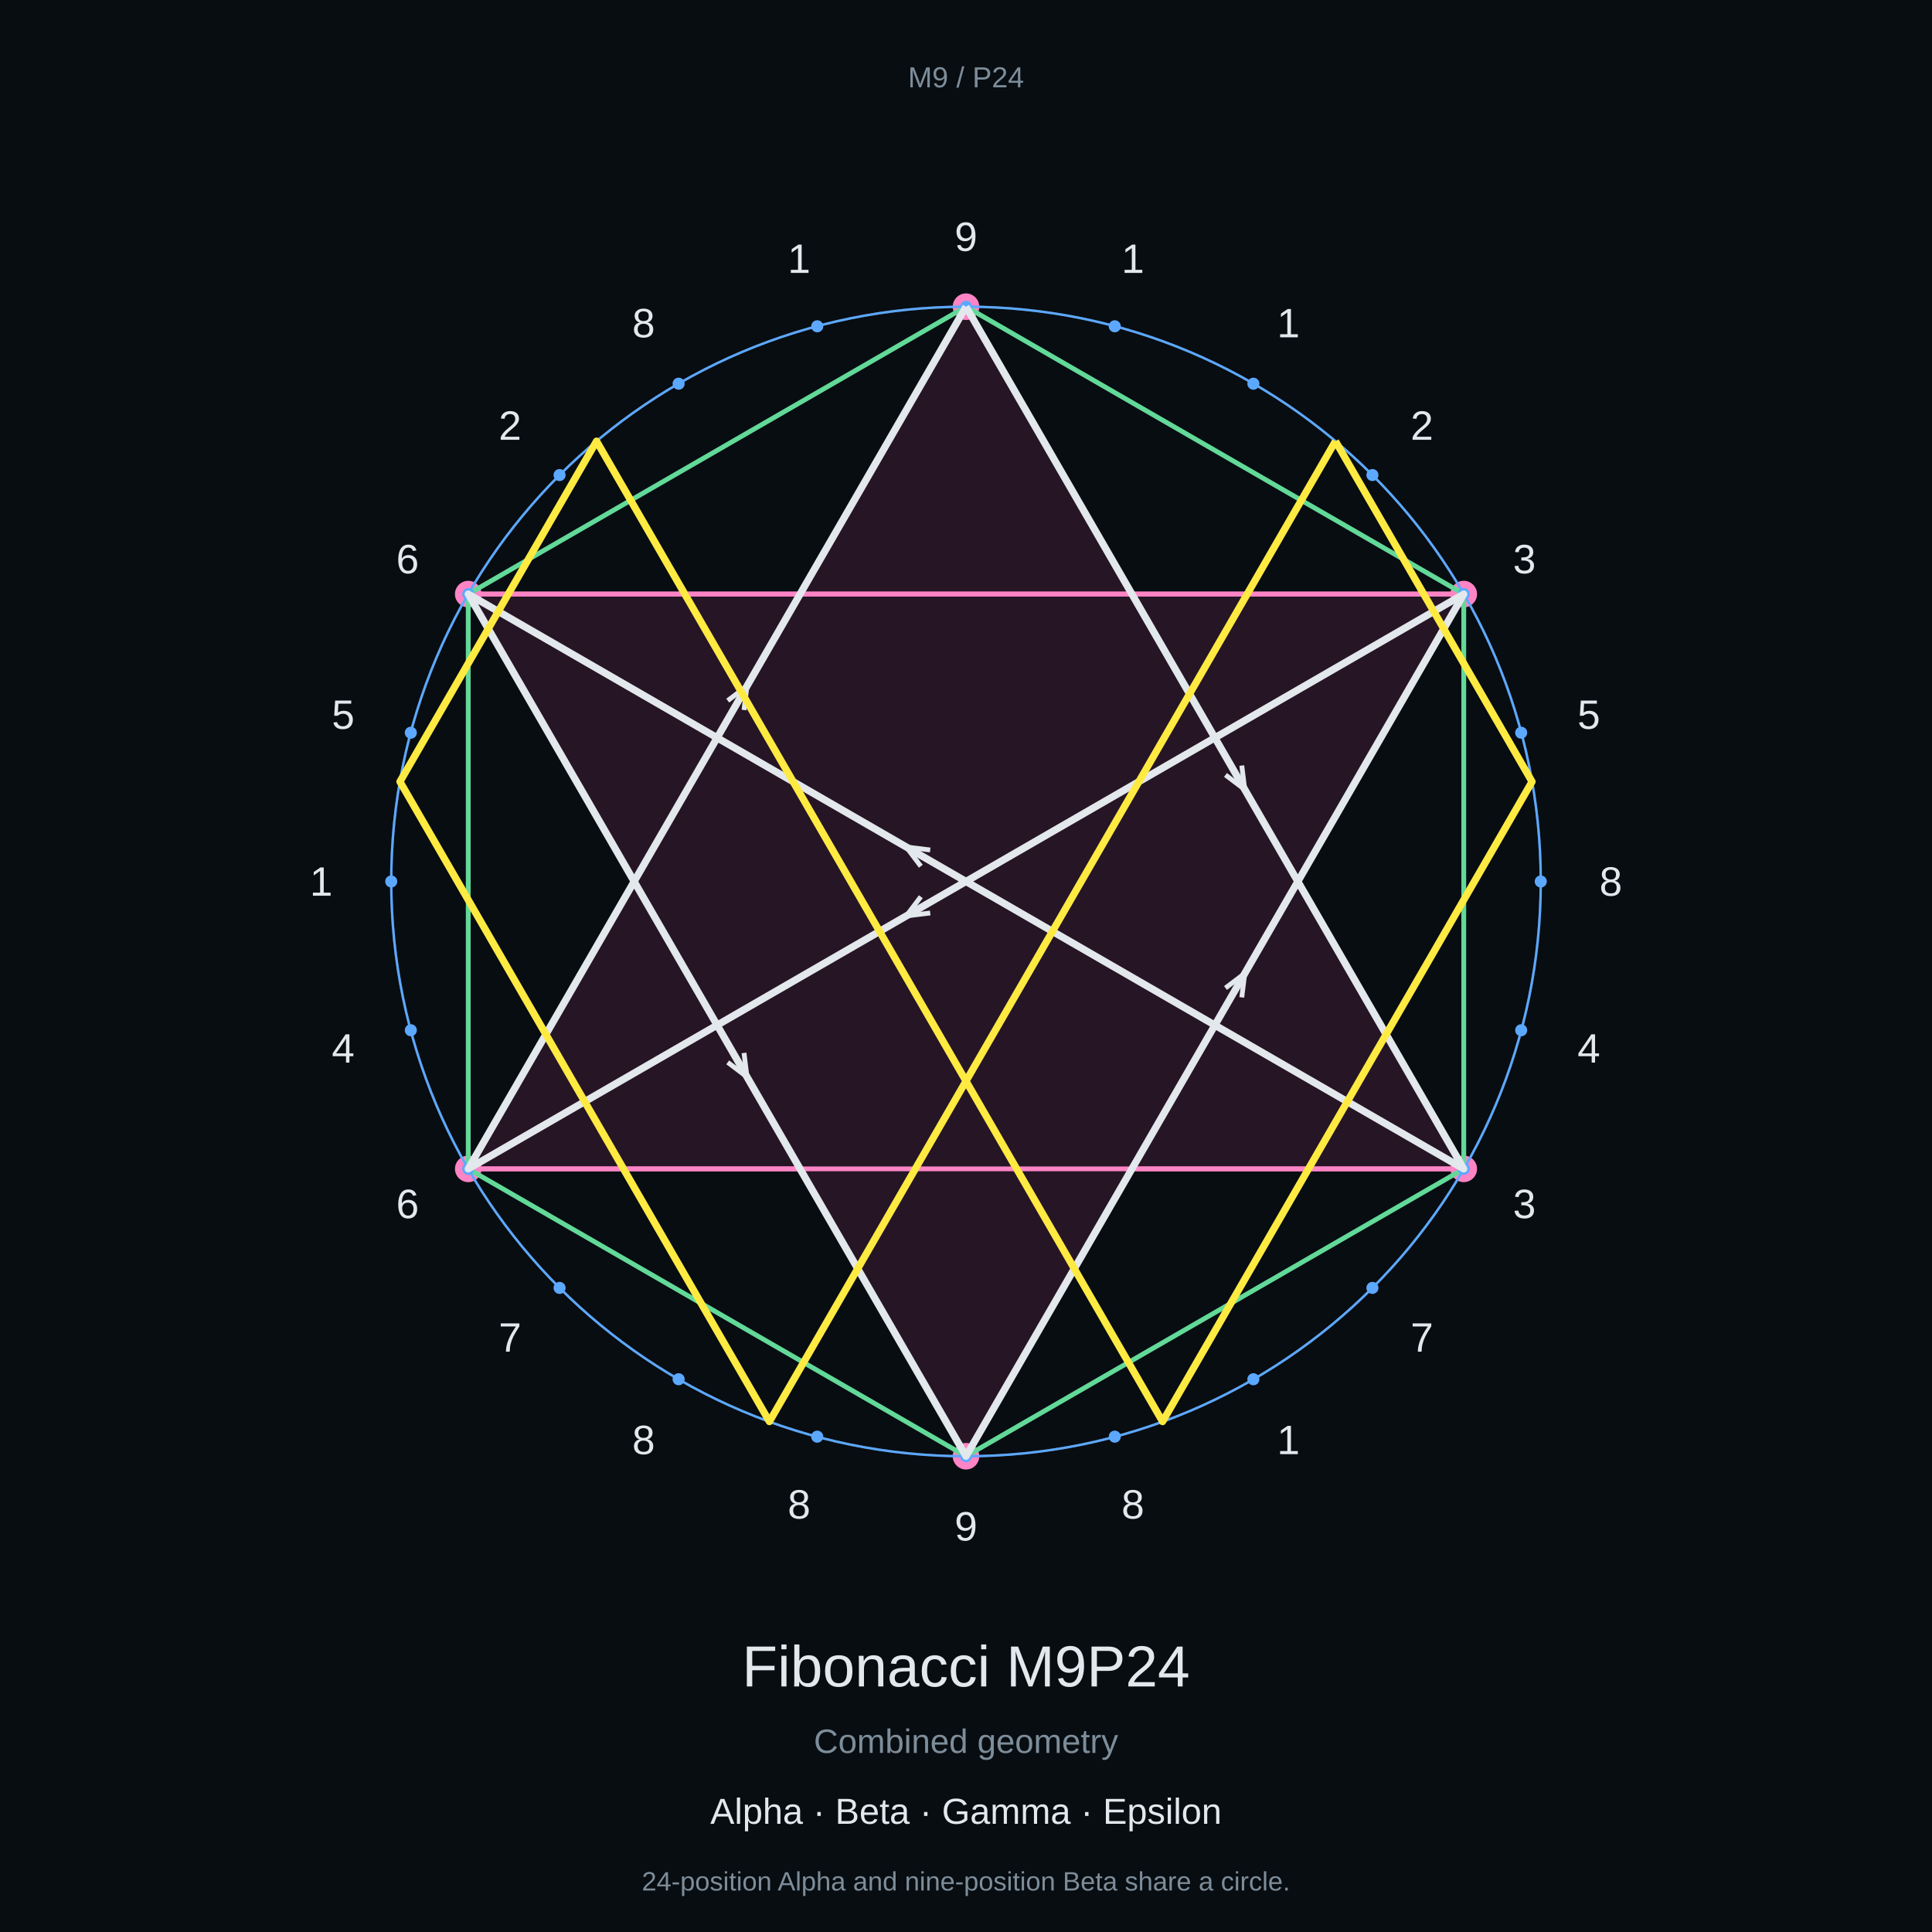
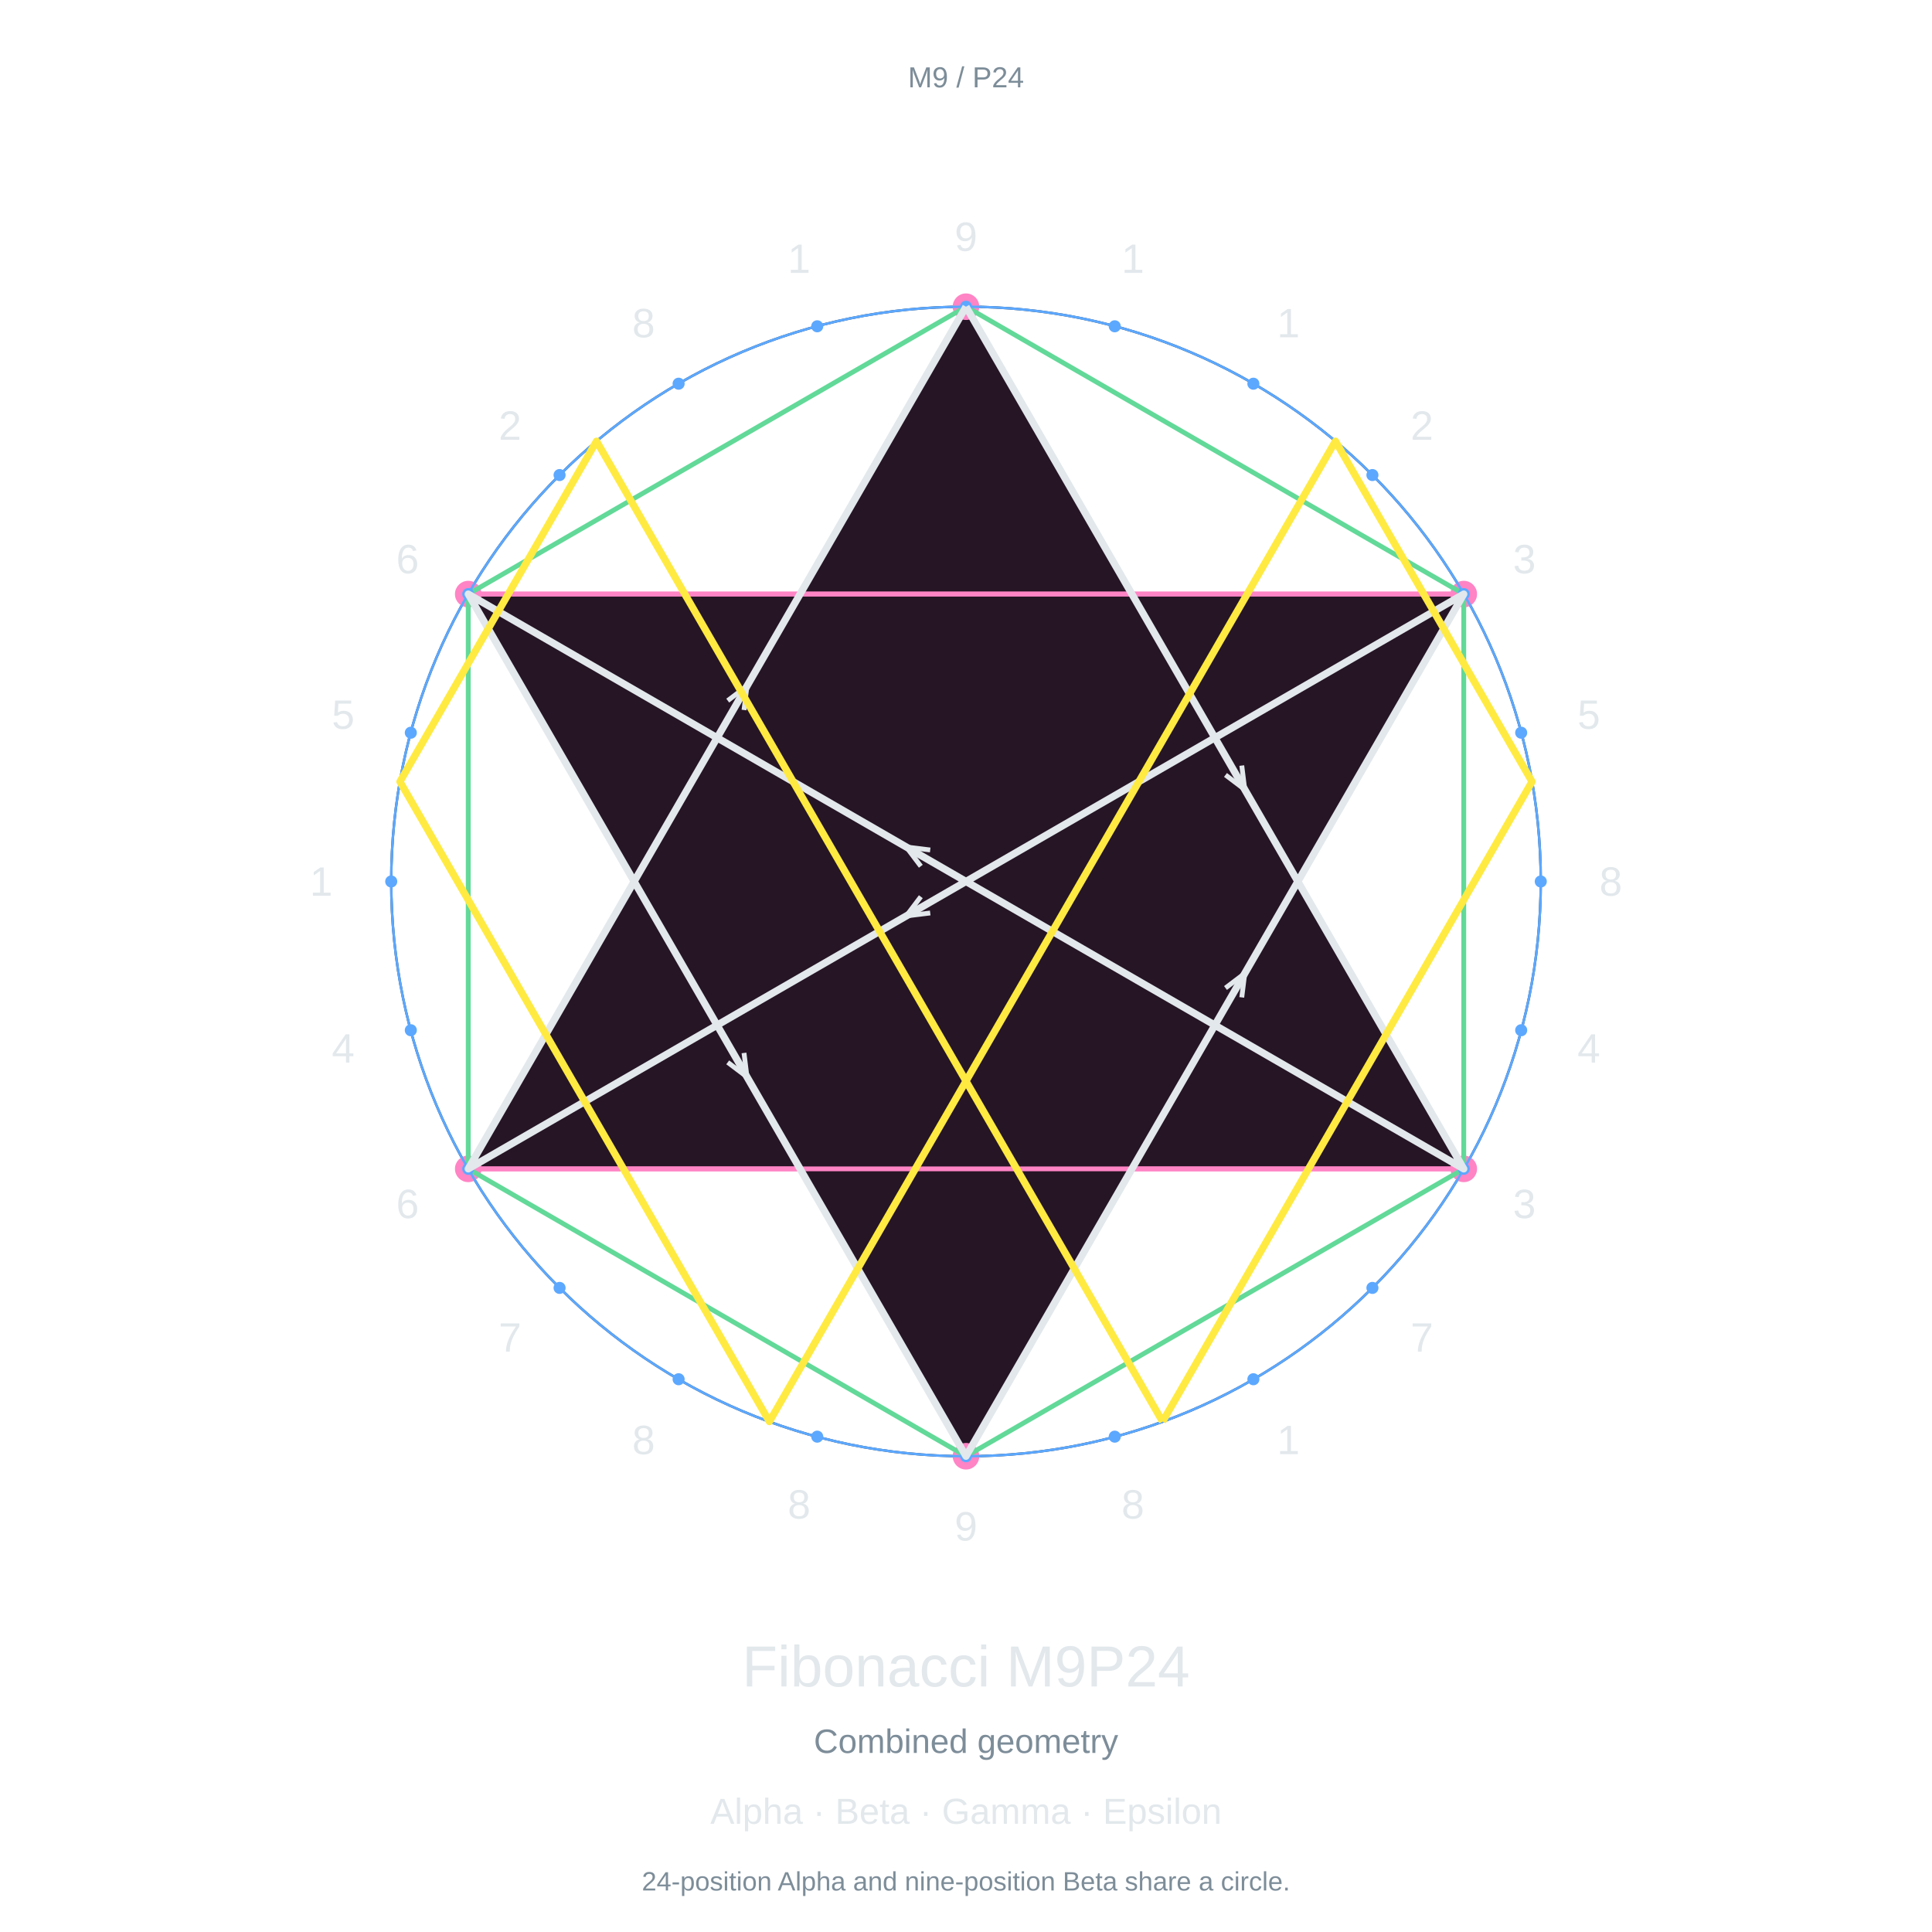
<svg xmlns="http://www.w3.org/2000/svg" viewBox="0 0 800 800" role="img">
-   <rect width="800" height="800" fill="#080d12" />
  <circle cx="400" cy="365" r="238" stroke="#34434e" stroke-width="1" fill="none" />
  <polyline points="400.000,127.000 606.114,484.000 193.886,484.000 400.000,127.000" stroke="#ff84c5" stroke-width="2" fill="#261525" stroke-linejoin="round" />
  <polyline points="606.114,246.000 400.000,603.000 193.886,246.000 606.114,246.000" stroke="#ff84c5" stroke-width="2" fill="#261525" stroke-linejoin="round" />
  <polyline points="400.000,127.000 606.114,484.000 193.886,484.000 400.000,127.000" stroke="#ff84c5" stroke-width="2" fill="none" stroke-linejoin="round" />
  <polyline points="606.114,246.000 400.000,603.000 193.886,246.000 606.114,246.000" stroke="#ff84c5" stroke-width="2" fill="none" stroke-linejoin="round" />
  <circle cx="400.0" cy="127.0" r="5" stroke="#ff84c5" stroke-width="1" fill="#ff84c5" />
  <circle cx="606.114" cy="246" r="5" stroke="#ff84c5" stroke-width="1" fill="#ff84c5" />
  <circle cx="606.114" cy="484" r="5" stroke="#ff84c5" stroke-width="1" fill="#ff84c5" />
  <circle cx="400" cy="603.0" r="5" stroke="#ff84c5" stroke-width="1" fill="#ff84c5" />
  <circle cx="193.886" cy="484" r="5" stroke="#ff84c5" stroke-width="1" fill="#ff84c5" />
  <circle cx="193.886" cy="246" r="5" stroke="#ff84c5" stroke-width="1" fill="#ff84c5" />
  <polyline points="400.000,127.000 606.114,246.000 606.114,484.000 400.000,603.000 193.886,484.000 193.886,246.000 400.000,127.000" stroke="#62d998" stroke-width="2" fill="none" stroke-linejoin="round" />
  <circle cx="400" cy="365" r="238" stroke="#5ca8ff" stroke-width="1" fill="none" />
  <circle cx="400.0" cy="127.0" r="2" stroke="#5ca8ff" stroke-width="1" fill="#5ca8ff" />
  <text x="400.0" y="98.0" font-family="Arial, sans-serif" font-size="17" fill="#e2e8ec" text-anchor="middle" dominant-baseline="central">9</text>
  <circle cx="461.599" cy="135.11" r="2" stroke="#5ca8ff" stroke-width="1" fill="#5ca8ff" />
  <text x="469.105" y="107.098" font-family="Arial, sans-serif" font-size="17" fill="#e2e8ec" text-anchor="middle" dominant-baseline="central">1</text>
  <circle cx="519.0" cy="158.886" r="2" stroke="#5ca8ff" stroke-width="1" fill="#5ca8ff" />
  <text x="533.5" y="133.771" font-family="Arial, sans-serif" font-size="17" fill="#e2e8ec" text-anchor="middle" dominant-baseline="central">1</text>
  <circle cx="568.291" cy="196.709" r="2" stroke="#5ca8ff" stroke-width="1" fill="#5ca8ff" />
  <text x="588.798" y="176.202" font-family="Arial, sans-serif" font-size="17" fill="#e2e8ec" text-anchor="middle" dominant-baseline="central">2</text>
  <circle cx="606.114" cy="246" r="2" stroke="#5ca8ff" stroke-width="1" fill="#5ca8ff" />
  <text x="631.229" y="231.5" font-family="Arial, sans-serif" font-size="17" fill="#e2e8ec" text-anchor="middle" dominant-baseline="central">3</text>
  <circle cx="629.89" cy="303.401" r="2" stroke="#5ca8ff" stroke-width="1" fill="#5ca8ff" />
  <text x="657.902" y="295.895" font-family="Arial, sans-serif" font-size="17" fill="#e2e8ec" text-anchor="middle" dominant-baseline="central">5</text>
  <circle cx="638.0" cy="365.0" r="2" stroke="#5ca8ff" stroke-width="1" fill="#5ca8ff" />
  <text x="667.0" y="365.0" font-family="Arial, sans-serif" font-size="17" fill="#e2e8ec" text-anchor="middle" dominant-baseline="central">8</text>
  <circle cx="629.89" cy="426.599" r="2" stroke="#5ca8ff" stroke-width="1" fill="#5ca8ff" />
  <text x="657.902" y="434.105" font-family="Arial, sans-serif" font-size="17" fill="#e2e8ec" text-anchor="middle" dominant-baseline="central">4</text>
  <circle cx="606.114" cy="484" r="2" stroke="#5ca8ff" stroke-width="1" fill="#5ca8ff" />
  <text x="631.229" y="498.5" font-family="Arial, sans-serif" font-size="17" fill="#e2e8ec" text-anchor="middle" dominant-baseline="central">3</text>
  <circle cx="568.291" cy="533.291" r="2" stroke="#5ca8ff" stroke-width="1" fill="#5ca8ff" />
  <text x="588.798" y="553.798" font-family="Arial, sans-serif" font-size="17" fill="#e2e8ec" text-anchor="middle" dominant-baseline="central">7</text>
  <circle cx="519.0" cy="571.114" r="2" stroke="#5ca8ff" stroke-width="1" fill="#5ca8ff" />
  <text x="533.5" y="596.229" font-family="Arial, sans-serif" font-size="17" fill="#e2e8ec" text-anchor="middle" dominant-baseline="central">1</text>
  <circle cx="461.599" cy="594.89" r="2" stroke="#5ca8ff" stroke-width="1" fill="#5ca8ff" />
  <text x="469.105" y="622.902" font-family="Arial, sans-serif" font-size="17" fill="#e2e8ec" text-anchor="middle" dominant-baseline="central">8</text>
  <circle cx="400" cy="603.0" r="2" stroke="#5ca8ff" stroke-width="1" fill="#5ca8ff" />
  <text x="400" y="632.0" font-family="Arial, sans-serif" font-size="17" fill="#e2e8ec" text-anchor="middle" dominant-baseline="central">9</text>
  <circle cx="338.401" cy="594.89" r="2" stroke="#5ca8ff" stroke-width="1" fill="#5ca8ff" />
  <text x="330.895" y="622.902" font-family="Arial, sans-serif" font-size="17" fill="#e2e8ec" text-anchor="middle" dominant-baseline="central">8</text>
  <circle cx="281" cy="571.114" r="2" stroke="#5ca8ff" stroke-width="1" fill="#5ca8ff" />
  <text x="266.5" y="596.229" font-family="Arial, sans-serif" font-size="17" fill="#e2e8ec" text-anchor="middle" dominant-baseline="central">8</text>
  <circle cx="231.709" cy="533.291" r="2" stroke="#5ca8ff" stroke-width="1" fill="#5ca8ff" />
  <text x="211.202" y="553.798" font-family="Arial, sans-serif" font-size="17" fill="#e2e8ec" text-anchor="middle" dominant-baseline="central">7</text>
  <circle cx="193.886" cy="484" r="2" stroke="#5ca8ff" stroke-width="1" fill="#5ca8ff" />
  <text x="168.771" y="498.5" font-family="Arial, sans-serif" font-size="17" fill="#e2e8ec" text-anchor="middle" dominant-baseline="central">6</text>
  <circle cx="170.11" cy="426.599" r="2" stroke="#5ca8ff" stroke-width="1" fill="#5ca8ff" />
  <text x="142.098" y="434.105" font-family="Arial, sans-serif" font-size="17" fill="#e2e8ec" text-anchor="middle" dominant-baseline="central">4</text>
  <circle cx="162.0" cy="365" r="2" stroke="#5ca8ff" stroke-width="1" fill="#5ca8ff" />
  <text x="133.0" y="365" font-family="Arial, sans-serif" font-size="17" fill="#e2e8ec" text-anchor="middle" dominant-baseline="central">1</text>
  <circle cx="170.11" cy="303.401" r="2" stroke="#5ca8ff" stroke-width="1" fill="#5ca8ff" />
  <text x="142.098" y="295.895" font-family="Arial, sans-serif" font-size="17" fill="#e2e8ec" text-anchor="middle" dominant-baseline="central">5</text>
  <circle cx="193.886" cy="246" r="2" stroke="#5ca8ff" stroke-width="1" fill="#5ca8ff" />
  <text x="168.771" y="231.5" font-family="Arial, sans-serif" font-size="17" fill="#e2e8ec" text-anchor="middle" dominant-baseline="central">6</text>
  <circle cx="231.709" cy="196.709" r="2" stroke="#5ca8ff" stroke-width="1" fill="#5ca8ff" />
  <text x="211.202" y="176.202" font-family="Arial, sans-serif" font-size="17" fill="#e2e8ec" text-anchor="middle" dominant-baseline="central">2</text>
  <circle cx="281" cy="158.886" r="2" stroke="#5ca8ff" stroke-width="1" fill="#5ca8ff" />
  <text x="266.5" y="133.771" font-family="Arial, sans-serif" font-size="17" fill="#e2e8ec" text-anchor="middle" dominant-baseline="central">8</text>
  <circle cx="338.401" cy="135.11" r="2" stroke="#5ca8ff" stroke-width="1" fill="#5ca8ff" />
  <text x="330.895" y="107.098" font-family="Arial, sans-serif" font-size="17" fill="#e2e8ec" text-anchor="middle" dominant-baseline="central">1</text>
  <polyline points="400.000,127.000 606.114,484.000 193.886,246.000 400.000,603.000 606.114,246.000 193.886,484.000 400.000,127.000" stroke="#e2e8ec" stroke-width="3" fill="none" stroke-linejoin="round" />
  <polyline points="507.446,320.890 515.424,326.920 514.191,316.996" stroke="#e2e8ec" stroke-width="2" fill="none" stroke-linejoin="round" />
  <polyline points="385.190,351.953 375.266,350.720 381.296,358.698" stroke="#e2e8ec" stroke-width="2" fill="none" stroke-linejoin="round" />
  <polyline points="301.332,439.890 309.310,445.920 308.077,435.996" stroke="#e2e8ec" stroke-width="2" fill="none" stroke-linejoin="round" />
  <polyline points="514.191,413.004 515.424,403.080 507.446,409.110" stroke="#e2e8ec" stroke-width="2" fill="none" stroke-linejoin="round" />
  <polyline points="381.296,371.302 375.266,379.280 385.190,378.047" stroke="#e2e8ec" stroke-width="2" fill="none" stroke-linejoin="round" />
  <polyline points="308.077,294.004 309.310,284.080 301.332,290.110" stroke="#e2e8ec" stroke-width="2" fill="none" stroke-linejoin="round" />
-   <polyline points="552.983,182.681 634.384,323.672 481.401,588.647 247.017,182.681 165.616,323.672 318.599,588.647 552.983,182.681" stroke="#ffea42" stroke-width="3" fill="none" stroke-linejoin="round" />
+   <polyline points="481.401,588.647 247.017,182.681 165.616,323.672 318.599,588.647 552.983,182.681 634.384,323.672 481.401,588.647" stroke="#ffea42" stroke-width="3" fill="none" stroke-linejoin="round" />
  <text x="400" y="32" font-family="Arial, sans-serif" font-size="12" fill="#7d8d99" text-anchor="middle" dominant-baseline="central">M9 / P24</text>
  <text x="400" y="690" font-family="Arial, sans-serif" font-size="24" fill="#e2e8ec" text-anchor="middle" dominant-baseline="central">Fibonacci M9P24</text>
  <text x="400" y="721" font-family="Arial, sans-serif" font-size="14" fill="#7d8d99" text-anchor="middle" dominant-baseline="central">Combined geometry</text>
  <text x="400" y="750" font-family="Arial, sans-serif" font-size="15" fill="#e2e8ec" text-anchor="middle" dominant-baseline="central">Alpha · Beta · Gamma · Epsilon</text>
  <text x="400" y="779" font-family="Arial, sans-serif" font-size="11" fill="#7d8d99" text-anchor="middle" dominant-baseline="central">24-position Alpha and nine-position Beta share a circle.</text>
</svg>
